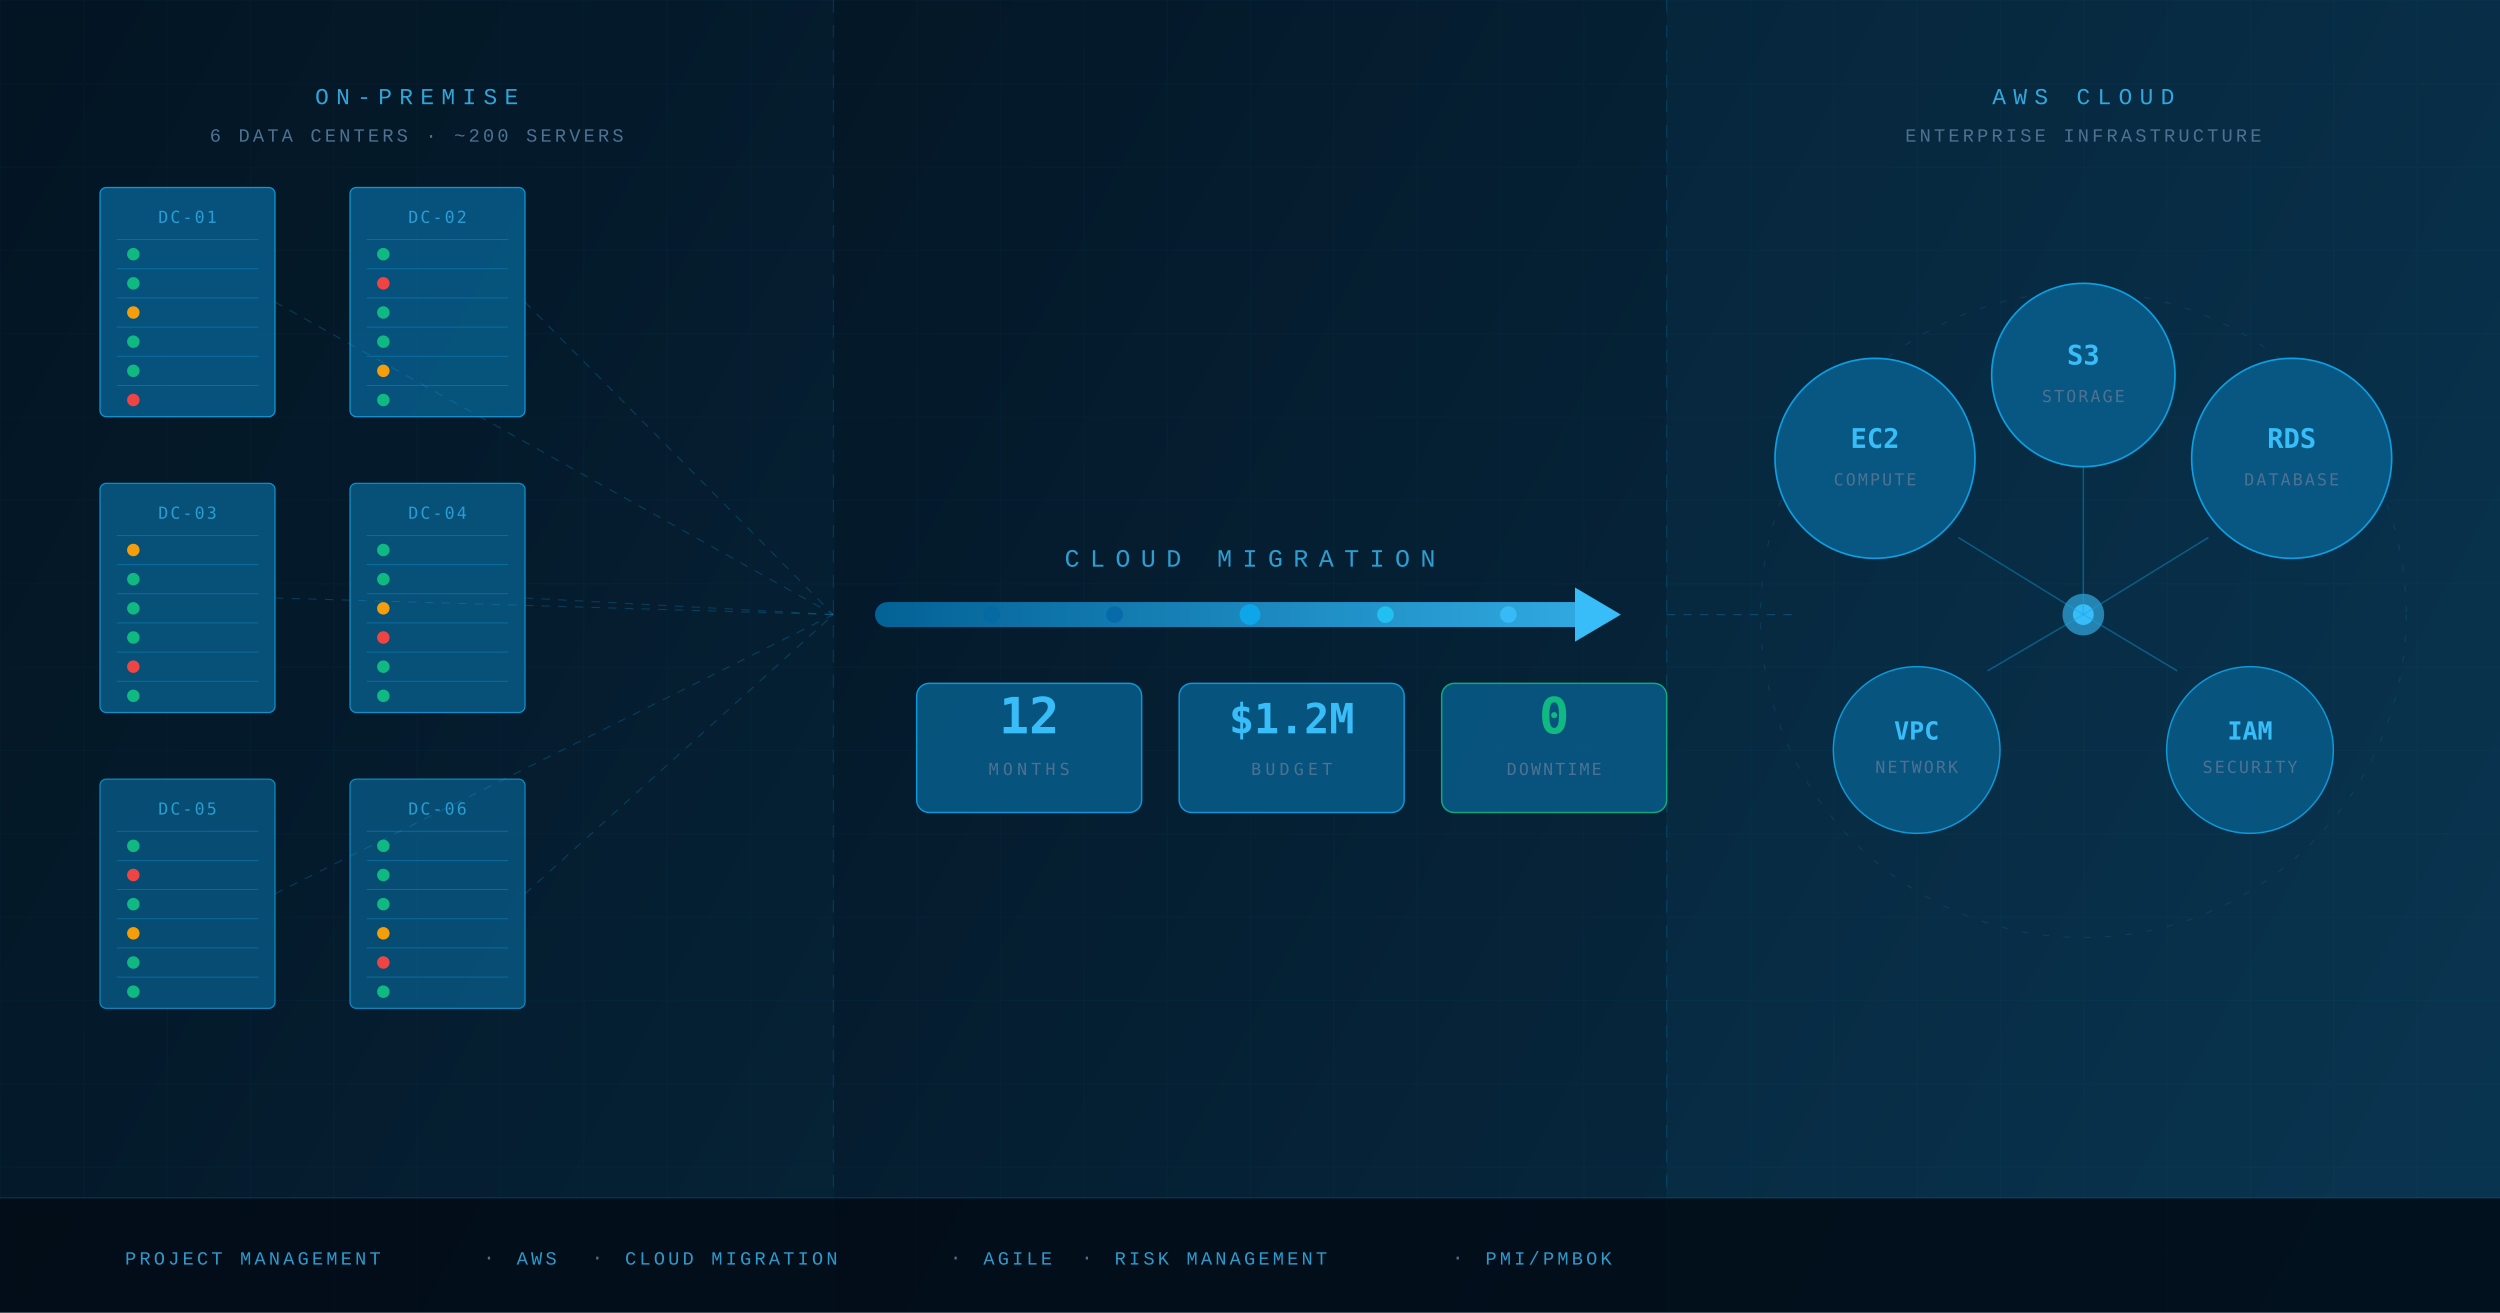
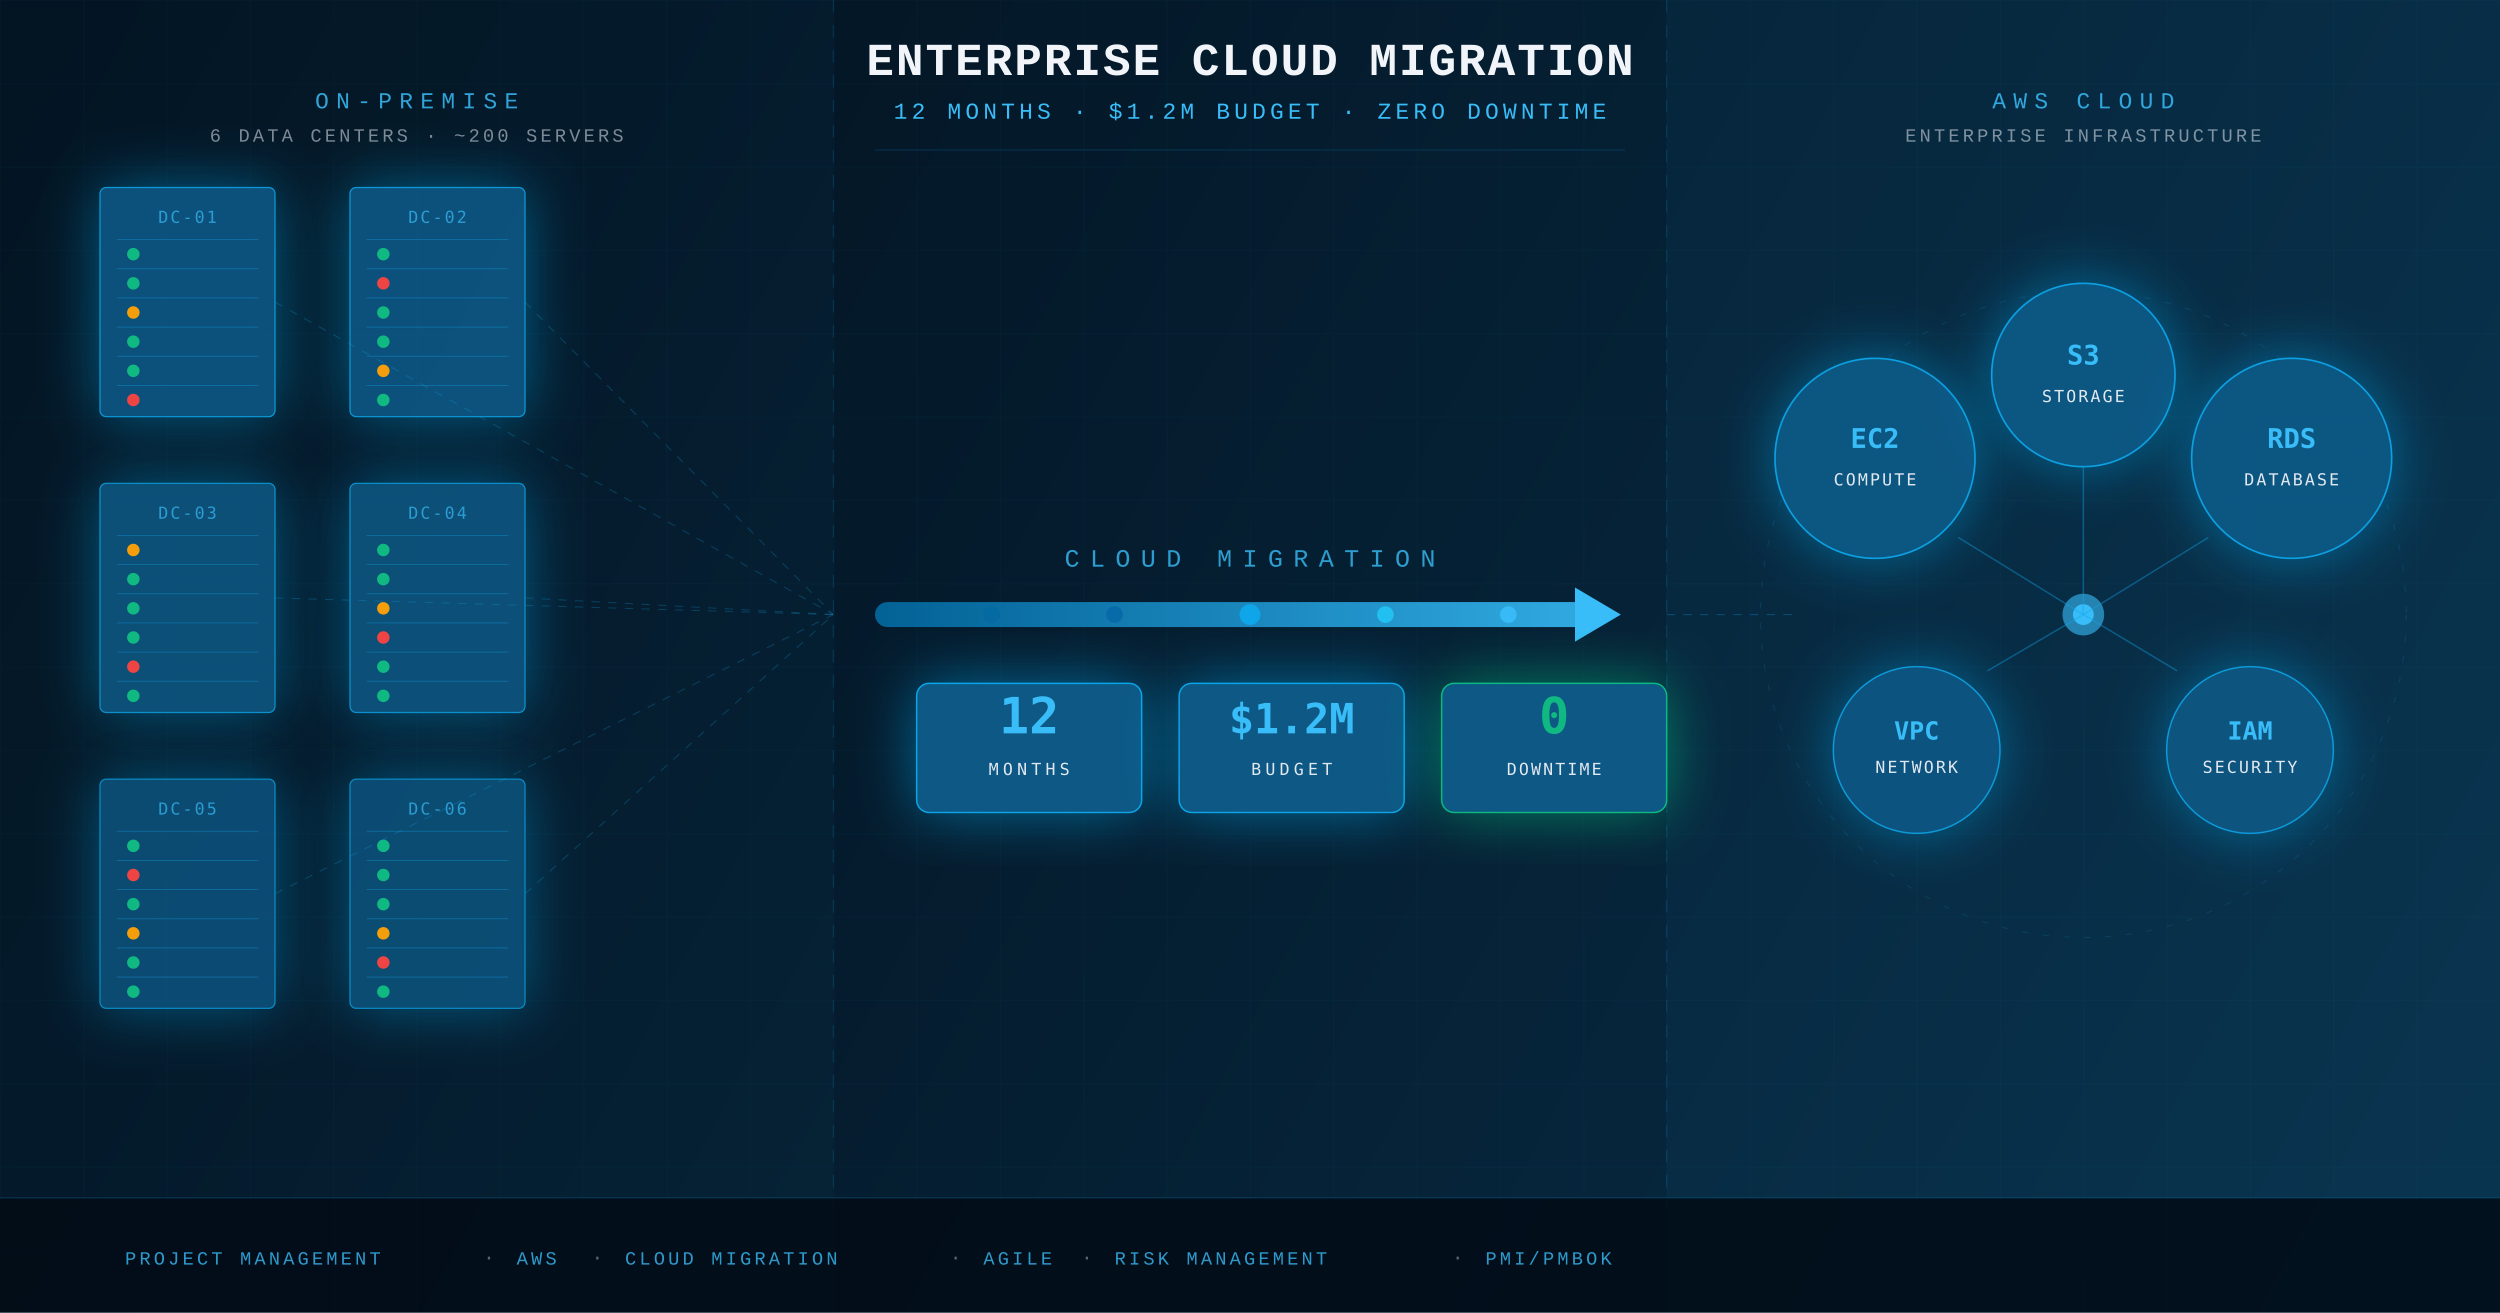
<svg xmlns="http://www.w3.org/2000/svg" viewBox="0 0 1200 630" width="1200" height="630">
  <defs>
    <linearGradient id="cm-bg" x1="0" y1="0" x2="1200" y2="630" gradientUnits="userSpaceOnUse">
      <stop offset="0%" stop-color="#020e1a" />
      <stop offset="100%" stop-color="#082f49" />
    </linearGradient>
    <linearGradient id="cm-arrow" x1="420" y1="0" x2="780" y2="0" gradientUnits="userSpaceOnUse">
      <stop offset="0%" stop-color="#0369a1" />
      <stop offset="100%" stop-color="#38bdf8" />
    </linearGradient>
    <pattern id="cm-grid" width="40" height="40" patternUnits="userSpaceOnUse">
      <path d="M40 0L0 0 0 40" fill="none" stroke="#0ea5e9" stroke-width="0.4" />
    </pattern>
+     <filter id="cm-glow" x="-40%" y="-40%" width="180%" height="180%">
+       <feGaussianBlur in="SourceAlpha" stdDeviation="14" result="blur" />
+       <feFlood flood-color="#0ea5e9" flood-opacity="0.55" result="color" />
+       <feComposite in="color" in2="blur" operator="in" result="glow" />
+       <feMerge>
+         <feMergeNode in="glow" />
+         <feMergeNode in="SourceGraphic" />
+       </feMerge>
+     </filter>
+     <filter id="cm-glow-green" x="-40%" y="-40%" width="180%" height="180%">
+       <feGaussianBlur in="SourceAlpha" stdDeviation="14" result="blur" />
+       <feFlood flood-color="#10b981" flood-opacity="0.6" result="color" />
+       <feComposite in="color" in2="blur" operator="in" result="glow" />
+       <feMerge>
+         <feMergeNode in="glow" />
+         <feMergeNode in="SourceGraphic" />
+       </feMerge>
+     </filter>
  </defs>
  <rect width="1200" height="630" fill="url(#cm-bg)" />
  <rect width="1200" height="630" fill="url(#cm-grid)" opacity="0.07" />
  <rect x="0" y="0" width="400" height="630" fill="#075985" opacity="0.08" />
  <rect x="800" y="0" width="400" height="630" fill="#0ea5e9" opacity="0.05" />
  <line x1="400" y1="0" x2="400" y2="580" stroke="#0ea5e9" stroke-width="0.5" stroke-dasharray="6,6" opacity="0.2" />
  <line x1="800" y1="0" x2="800" y2="580" stroke="#0ea5e9" stroke-width="0.5" stroke-dasharray="6,6" opacity="0.2" />
-   <text x="200" y="50" text-anchor="middle" font-family="ui-monospace, 'Courier New', monospace" font-size="11" fill="#38bdf8" letter-spacing="3.5" opacity="0.85">ON-PREMISE</text>
-   <text x="200" y="68" text-anchor="middle" font-family="ui-monospace, 'Courier New', monospace" font-size="9" fill="#4e7192" letter-spacing="1.5">6 DATA CENTERS · ~200 SERVERS</text>
-   <text x="1000" y="50" text-anchor="middle" font-family="ui-monospace, 'Courier New', monospace" font-size="11" fill="#38bdf8" letter-spacing="3.5" opacity="0.85">AWS CLOUD</text>
-   <text x="1000" y="68" text-anchor="middle" font-family="ui-monospace, 'Courier New', monospace" font-size="9" fill="#4e7192" letter-spacing="1.5">ENTERPRISE INFRASTRUCTURE</text>
-   <rect x="48" y="90" width="84" height="110" rx="3" fill="#075985" stroke="#0ea5e9" stroke-width="0.6" opacity="0.9" />
+   <text x="600" y="36" text-anchor="middle" font-family="ui-monospace,'Courier New',monospace" font-size="22" fill="#f1f5f9" font-weight="600" letter-spacing="1">ENTERPRISE CLOUD MIGRATION</text>
+   <text x="600" y="57" text-anchor="middle" font-family="ui-monospace,'Courier New',monospace" font-size="11" fill="#38bdf8" letter-spacing="2">12 MONTHS · $1.2M BUDGET · ZERO DOWNTIME</text>
+   <line x1="420" y1="72" x2="780" y2="72" stroke="#0ea5e9" stroke-width="0.5" opacity="0.2" />
+   <text x="200" y="52" text-anchor="middle" font-family="ui-monospace,'Courier New',monospace" font-size="11" fill="#38bdf8" letter-spacing="3.5" opacity="0.85">ON-PREMISE</text>
+   <text x="200" y="68" text-anchor="middle" font-family="ui-monospace,'Courier New',monospace" font-size="9" fill="#e2e8f0" letter-spacing="1.5" opacity="0.55">6 DATA CENTERS · ~200 SERVERS</text>
+   <text x="1000" y="52" text-anchor="middle" font-family="ui-monospace,'Courier New',monospace" font-size="11" fill="#38bdf8" letter-spacing="3.5" opacity="0.85">AWS CLOUD</text>
+   <text x="1000" y="68" text-anchor="middle" font-family="ui-monospace,'Courier New',monospace" font-size="9" fill="#e2e8f0" letter-spacing="1.5" opacity="0.55">ENTERPRISE INFRASTRUCTURE</text>
+   <rect x="48" y="90" width="84" height="110" rx="3" fill="#075985" stroke="#0ea5e9" stroke-width="0.6" opacity="0.9" filter="url(#cm-glow)" />
  <text x="90" y="107" text-anchor="middle" font-family="ui-monospace,monospace" font-size="8" fill="#38bdf8" letter-spacing="1" opacity="0.7">DC-01</text>
  <line x1="56" y1="115" x2="124" y2="115" stroke="#0ea5e9" stroke-width="0.4" opacity="0.4" />
  <line x1="56" y1="129" x2="124" y2="129" stroke="#0ea5e9" stroke-width="0.4" opacity="0.4" />
  <line x1="56" y1="143" x2="124" y2="143" stroke="#0ea5e9" stroke-width="0.4" opacity="0.4" />
  <line x1="56" y1="157" x2="124" y2="157" stroke="#0ea5e9" stroke-width="0.4" opacity="0.4" />
  <line x1="56" y1="171" x2="124" y2="171" stroke="#0ea5e9" stroke-width="0.4" opacity="0.4" />
  <line x1="56" y1="185" x2="124" y2="185" stroke="#0ea5e9" stroke-width="0.4" opacity="0.4" />
  <circle cx="64" cy="122" r="3" fill="#10b981" />
  <circle cx="64" cy="136" r="3" fill="#10b981" />
  <circle cx="64" cy="150" r="3" fill="#f59e0b" />
  <circle cx="64" cy="164" r="3" fill="#10b981" />
  <circle cx="64" cy="178" r="3" fill="#10b981" />
  <circle cx="64" cy="192" r="3" fill="#ef4444" />
-   <rect x="168" y="90" width="84" height="110" rx="3" fill="#075985" stroke="#0ea5e9" stroke-width="0.6" opacity="0.9" />
+   <rect x="168" y="90" width="84" height="110" rx="3" fill="#075985" stroke="#0ea5e9" stroke-width="0.6" opacity="0.9" filter="url(#cm-glow)" />
  <text x="210" y="107" text-anchor="middle" font-family="ui-monospace,monospace" font-size="8" fill="#38bdf8" letter-spacing="1" opacity="0.7">DC-02</text>
  <line x1="176" y1="115" x2="244" y2="115" stroke="#0ea5e9" stroke-width="0.4" opacity="0.4" />
  <line x1="176" y1="129" x2="244" y2="129" stroke="#0ea5e9" stroke-width="0.4" opacity="0.4" />
  <line x1="176" y1="143" x2="244" y2="143" stroke="#0ea5e9" stroke-width="0.4" opacity="0.4" />
  <line x1="176" y1="157" x2="244" y2="157" stroke="#0ea5e9" stroke-width="0.4" opacity="0.4" />
  <line x1="176" y1="171" x2="244" y2="171" stroke="#0ea5e9" stroke-width="0.4" opacity="0.4" />
  <line x1="176" y1="185" x2="244" y2="185" stroke="#0ea5e9" stroke-width="0.4" opacity="0.4" />
  <circle cx="184" cy="122" r="3" fill="#10b981" />
  <circle cx="184" cy="136" r="3" fill="#ef4444" />
  <circle cx="184" cy="150" r="3" fill="#10b981" />
  <circle cx="184" cy="164" r="3" fill="#10b981" />
  <circle cx="184" cy="178" r="3" fill="#f59e0b" />
  <circle cx="184" cy="192" r="3" fill="#10b981" />
-   <rect x="48" y="232" width="84" height="110" rx="3" fill="#075985" stroke="#0ea5e9" stroke-width="0.6" opacity="0.85" />
+   <rect x="48" y="232" width="84" height="110" rx="3" fill="#075985" stroke="#0ea5e9" stroke-width="0.6" opacity="0.85" filter="url(#cm-glow)" />
  <text x="90" y="249" text-anchor="middle" font-family="ui-monospace,monospace" font-size="8" fill="#38bdf8" letter-spacing="1" opacity="0.7">DC-03</text>
  <line x1="56" y1="257" x2="124" y2="257" stroke="#0ea5e9" stroke-width="0.4" opacity="0.4" />
  <line x1="56" y1="271" x2="124" y2="271" stroke="#0ea5e9" stroke-width="0.4" opacity="0.4" />
  <line x1="56" y1="285" x2="124" y2="285" stroke="#0ea5e9" stroke-width="0.4" opacity="0.4" />
  <line x1="56" y1="299" x2="124" y2="299" stroke="#0ea5e9" stroke-width="0.4" opacity="0.4" />
  <line x1="56" y1="313" x2="124" y2="313" stroke="#0ea5e9" stroke-width="0.4" opacity="0.4" />
  <line x1="56" y1="327" x2="124" y2="327" stroke="#0ea5e9" stroke-width="0.4" opacity="0.4" />
  <circle cx="64" cy="264" r="3" fill="#f59e0b" />
  <circle cx="64" cy="278" r="3" fill="#10b981" />
  <circle cx="64" cy="292" r="3" fill="#10b981" />
  <circle cx="64" cy="306" r="3" fill="#10b981" />
  <circle cx="64" cy="320" r="3" fill="#ef4444" />
  <circle cx="64" cy="334" r="3" fill="#10b981" />
-   <rect x="168" y="232" width="84" height="110" rx="3" fill="#075985" stroke="#0ea5e9" stroke-width="0.6" opacity="0.85" />
+   <rect x="168" y="232" width="84" height="110" rx="3" fill="#075985" stroke="#0ea5e9" stroke-width="0.6" opacity="0.85" filter="url(#cm-glow)" />
  <text x="210" y="249" text-anchor="middle" font-family="ui-monospace,monospace" font-size="8" fill="#38bdf8" letter-spacing="1" opacity="0.7">DC-04</text>
  <line x1="176" y1="257" x2="244" y2="257" stroke="#0ea5e9" stroke-width="0.4" opacity="0.4" />
  <line x1="176" y1="271" x2="244" y2="271" stroke="#0ea5e9" stroke-width="0.4" opacity="0.4" />
  <line x1="176" y1="285" x2="244" y2="285" stroke="#0ea5e9" stroke-width="0.4" opacity="0.4" />
  <line x1="176" y1="299" x2="244" y2="299" stroke="#0ea5e9" stroke-width="0.4" opacity="0.4" />
  <line x1="176" y1="313" x2="244" y2="313" stroke="#0ea5e9" stroke-width="0.4" opacity="0.4" />
  <line x1="176" y1="327" x2="244" y2="327" stroke="#0ea5e9" stroke-width="0.4" opacity="0.4" />
  <circle cx="184" cy="264" r="3" fill="#10b981" />
  <circle cx="184" cy="278" r="3" fill="#10b981" />
  <circle cx="184" cy="292" r="3" fill="#f59e0b" />
  <circle cx="184" cy="306" r="3" fill="#ef4444" />
  <circle cx="184" cy="320" r="3" fill="#10b981" />
  <circle cx="184" cy="334" r="3" fill="#10b981" />
-   <rect x="48" y="374" width="84" height="110" rx="3" fill="#075985" stroke="#0ea5e9" stroke-width="0.6" opacity="0.8" />
+   <rect x="48" y="374" width="84" height="110" rx="3" fill="#075985" stroke="#0ea5e9" stroke-width="0.6" opacity="0.8" filter="url(#cm-glow)" />
  <text x="90" y="391" text-anchor="middle" font-family="ui-monospace,monospace" font-size="8" fill="#38bdf8" letter-spacing="1" opacity="0.7">DC-05</text>
  <line x1="56" y1="399" x2="124" y2="399" stroke="#0ea5e9" stroke-width="0.4" opacity="0.4" />
  <line x1="56" y1="413" x2="124" y2="413" stroke="#0ea5e9" stroke-width="0.4" opacity="0.4" />
  <line x1="56" y1="427" x2="124" y2="427" stroke="#0ea5e9" stroke-width="0.4" opacity="0.4" />
  <line x1="56" y1="441" x2="124" y2="441" stroke="#0ea5e9" stroke-width="0.4" opacity="0.4" />
  <line x1="56" y1="455" x2="124" y2="455" stroke="#0ea5e9" stroke-width="0.4" opacity="0.4" />
  <line x1="56" y1="469" x2="124" y2="469" stroke="#0ea5e9" stroke-width="0.4" opacity="0.4" />
  <circle cx="64" cy="406" r="3" fill="#10b981" />
  <circle cx="64" cy="420" r="3" fill="#ef4444" />
  <circle cx="64" cy="434" r="3" fill="#10b981" />
  <circle cx="64" cy="448" r="3" fill="#f59e0b" />
  <circle cx="64" cy="462" r="3" fill="#10b981" />
  <circle cx="64" cy="476" r="3" fill="#10b981" />
-   <rect x="168" y="374" width="84" height="110" rx="3" fill="#075985" stroke="#0ea5e9" stroke-width="0.6" opacity="0.8" />
+   <rect x="168" y="374" width="84" height="110" rx="3" fill="#075985" stroke="#0ea5e9" stroke-width="0.6" opacity="0.8" filter="url(#cm-glow)" />
  <text x="210" y="391" text-anchor="middle" font-family="ui-monospace,monospace" font-size="8" fill="#38bdf8" letter-spacing="1" opacity="0.7">DC-06</text>
  <line x1="176" y1="399" x2="244" y2="399" stroke="#0ea5e9" stroke-width="0.4" opacity="0.4" />
  <line x1="176" y1="413" x2="244" y2="413" stroke="#0ea5e9" stroke-width="0.4" opacity="0.4" />
  <line x1="176" y1="427" x2="244" y2="427" stroke="#0ea5e9" stroke-width="0.4" opacity="0.4" />
  <line x1="176" y1="441" x2="244" y2="441" stroke="#0ea5e9" stroke-width="0.4" opacity="0.4" />
  <line x1="176" y1="455" x2="244" y2="455" stroke="#0ea5e9" stroke-width="0.4" opacity="0.4" />
  <line x1="176" y1="469" x2="244" y2="469" stroke="#0ea5e9" stroke-width="0.4" opacity="0.4" />
  <circle cx="184" cy="406" r="3" fill="#10b981" />
  <circle cx="184" cy="420" r="3" fill="#10b981" />
  <circle cx="184" cy="434" r="3" fill="#10b981" />
  <circle cx="184" cy="448" r="3" fill="#f59e0b" />
  <circle cx="184" cy="462" r="3" fill="#ef4444" />
  <circle cx="184" cy="476" r="3" fill="#10b981" />
  <line x1="132" y1="145" x2="400" y2="295" stroke="#0ea5e9" stroke-width="0.5" stroke-dasharray="4,4" opacity="0.25" />
  <line x1="252" y1="145" x2="400" y2="295" stroke="#0ea5e9" stroke-width="0.5" stroke-dasharray="4,4" opacity="0.25" />
  <line x1="132" y1="287" x2="400" y2="295" stroke="#0ea5e9" stroke-width="0.5" stroke-dasharray="4,4" opacity="0.25" />
  <line x1="252" y1="287" x2="400" y2="295" stroke="#0ea5e9" stroke-width="0.5" stroke-dasharray="4,4" opacity="0.25" />
  <line x1="132" y1="429" x2="400" y2="295" stroke="#0ea5e9" stroke-width="0.5" stroke-dasharray="4,4" opacity="0.25" />
  <line x1="252" y1="429" x2="400" y2="295" stroke="#0ea5e9" stroke-width="0.5" stroke-dasharray="4,4" opacity="0.25" />
  <rect x="420" y="289" width="348" height="12" rx="6" fill="url(#cm-arrow)" opacity="0.9" />
  <polygon points="778,295 756,282 756,308" fill="#38bdf8" />
  <circle cx="476" cy="295" r="4" fill="#0369a1" opacity="0.9" />
  <circle cx="535" cy="295" r="4" fill="#0569a8" opacity="0.9" />
  <circle cx="600" cy="295" r="5" fill="#0ea5e9" />
  <circle cx="665" cy="295" r="4" fill="#22c4f4" opacity="0.9" />
  <circle cx="724" cy="295" r="4" fill="#38bdf8" opacity="0.9" />
-   <text x="600" y="272" text-anchor="middle" font-family="ui-monospace, 'Courier New', monospace" font-size="12" fill="#38bdf8" letter-spacing="5" opacity="0.8">CLOUD MIGRATION</text>
-   <rect x="440" y="328" width="108" height="62" rx="6" fill="#075985" stroke="#0ea5e9" stroke-width="0.7" opacity="0.9" />
+   <text x="600" y="272" text-anchor="middle" font-family="ui-monospace,'Courier New',monospace" font-size="12" fill="#38bdf8" letter-spacing="5" opacity="0.8">CLOUD MIGRATION</text>
+   <rect x="440" y="328" width="108" height="62" rx="6" fill="#075985" stroke="#0ea5e9" stroke-width="0.7" filter="url(#cm-glow)" />
  <text x="494" y="352" text-anchor="middle" font-family="ui-monospace,monospace" font-size="24" fill="#38bdf8" font-weight="700">12</text>
-   <text x="494" y="372" text-anchor="middle" font-family="ui-monospace,monospace" font-size="8" fill="#4e7192" letter-spacing="2">MONTHS</text>
-   <rect x="566" y="328" width="108" height="62" rx="6" fill="#075985" stroke="#0ea5e9" stroke-width="0.7" opacity="0.9" />
+   <text x="494" y="372" text-anchor="middle" font-family="ui-monospace,monospace" font-size="8" fill="#e2e8f0" letter-spacing="2">MONTHS</text>
+   <rect x="566" y="328" width="108" height="62" rx="6" fill="#075985" stroke="#0ea5e9" stroke-width="0.7" filter="url(#cm-glow)" />
  <text x="620" y="352" text-anchor="middle" font-family="ui-monospace,monospace" font-size="20" fill="#38bdf8" font-weight="700">$1.2M</text>
-   <text x="620" y="372" text-anchor="middle" font-family="ui-monospace,monospace" font-size="8" fill="#4e7192" letter-spacing="2">BUDGET</text>
-   <rect x="692" y="328" width="108" height="62" rx="6" fill="#075985" stroke="#10b981" stroke-width="0.7" opacity="0.9" />
+   <text x="620" y="372" text-anchor="middle" font-family="ui-monospace,monospace" font-size="8" fill="#e2e8f0" letter-spacing="2">BUDGET</text>
+   <rect x="692" y="328" width="108" height="62" rx="6" fill="#075985" stroke="#10b981" stroke-width="0.7" filter="url(#cm-glow-green)" />
  <text x="746" y="352" text-anchor="middle" font-family="ui-monospace,monospace" font-size="24" fill="#10b981" font-weight="700">0</text>
-   <text x="746" y="372" text-anchor="middle" font-family="ui-monospace,monospace" font-size="8" fill="#4e7192" letter-spacing="1">DOWNTIME</text>
+   <text x="746" y="372" text-anchor="middle" font-family="ui-monospace,monospace" font-size="8" fill="#e2e8f0" letter-spacing="1">DOWNTIME</text>
  <line x1="800" y1="295" x2="860" y2="295" stroke="#0ea5e9" stroke-width="0.5" stroke-dasharray="4,4" opacity="0.3" />
  <circle cx="1000" cy="295" r="155" fill="none" stroke="#0ea5e9" stroke-width="0.5" stroke-dasharray="3,7" opacity="0.15" />
-   <circle cx="900" cy="220" r="48" fill="#075985" stroke="#0ea5e9" stroke-width="0.8" opacity="0.95" />
+   <circle cx="900" cy="220" r="48" fill="#075985" stroke="#0ea5e9" stroke-width="0.8" opacity="0.95" filter="url(#cm-glow)" />
  <text x="900" y="215" text-anchor="middle" font-family="ui-monospace,monospace" font-size="13" fill="#38bdf8" font-weight="700">EC2</text>
-   <text x="900" y="233" text-anchor="middle" font-family="ui-monospace,monospace" font-size="8" fill="#4e7192" letter-spacing="1">COMPUTE</text>
-   <circle cx="1000" cy="180" r="44" fill="#075985" stroke="#0ea5e9" stroke-width="0.8" opacity="0.95" />
+   <text x="900" y="233" text-anchor="middle" font-family="ui-monospace,monospace" font-size="8" fill="#e2e8f0" letter-spacing="1">COMPUTE</text>
+   <circle cx="1000" cy="180" r="44" fill="#075985" stroke="#0ea5e9" stroke-width="0.8" opacity="0.95" filter="url(#cm-glow)" />
  <text x="1000" y="175" text-anchor="middle" font-family="ui-monospace,monospace" font-size="13" fill="#38bdf8" font-weight="700">S3</text>
-   <text x="1000" y="193" text-anchor="middle" font-family="ui-monospace,monospace" font-size="8" fill="#4e7192" letter-spacing="1">STORAGE</text>
-   <circle cx="1100" cy="220" r="48" fill="#075985" stroke="#0ea5e9" stroke-width="0.8" opacity="0.95" />
+   <text x="1000" y="193" text-anchor="middle" font-family="ui-monospace,monospace" font-size="8" fill="#e2e8f0" letter-spacing="1">STORAGE</text>
+   <circle cx="1100" cy="220" r="48" fill="#075985" stroke="#0ea5e9" stroke-width="0.8" opacity="0.95" filter="url(#cm-glow)" />
  <text x="1100" y="215" text-anchor="middle" font-family="ui-monospace,monospace" font-size="13" fill="#38bdf8" font-weight="700">RDS</text>
-   <text x="1100" y="233" text-anchor="middle" font-family="ui-monospace,monospace" font-size="8" fill="#4e7192" letter-spacing="1">DATABASE</text>
-   <circle cx="920" cy="360" r="40" fill="#075985" stroke="#0ea5e9" stroke-width="0.7" opacity="0.9" />
+   <text x="1100" y="233" text-anchor="middle" font-family="ui-monospace,monospace" font-size="8" fill="#e2e8f0" letter-spacing="1">DATABASE</text>
+   <circle cx="920" cy="360" r="40" fill="#075985" stroke="#0ea5e9" stroke-width="0.7" opacity="0.9" filter="url(#cm-glow)" />
  <text x="920" y="355" text-anchor="middle" font-family="ui-monospace,monospace" font-size="12" fill="#38bdf8" font-weight="600">VPC</text>
-   <text x="920" y="371" text-anchor="middle" font-family="ui-monospace,monospace" font-size="8" fill="#4e7192" letter-spacing="1">NETWORK</text>
-   <circle cx="1080" cy="360" r="40" fill="#075985" stroke="#0ea5e9" stroke-width="0.7" opacity="0.9" />
+   <text x="920" y="371" text-anchor="middle" font-family="ui-monospace,monospace" font-size="8" fill="#e2e8f0" letter-spacing="1">NETWORK</text>
+   <circle cx="1080" cy="360" r="40" fill="#075985" stroke="#0ea5e9" stroke-width="0.7" opacity="0.9" filter="url(#cm-glow)" />
  <text x="1080" y="355" text-anchor="middle" font-family="ui-monospace,monospace" font-size="12" fill="#38bdf8" font-weight="600">IAM</text>
-   <text x="1080" y="371" text-anchor="middle" font-family="ui-monospace,monospace" font-size="8" fill="#4e7192" letter-spacing="1">SECURITY</text>
+   <text x="1080" y="371" text-anchor="middle" font-family="ui-monospace,monospace" font-size="8" fill="#e2e8f0" letter-spacing="1">SECURITY</text>
  <circle cx="1000" cy="295" r="10" fill="#38bdf8" opacity="0.6" />
  <circle cx="1000" cy="295" r="5" fill="#38bdf8" />
  <line x1="1000" y1="295" x2="940" y2="258" stroke="#0ea5e9" stroke-width="0.7" opacity="0.4" />
  <line x1="1000" y1="295" x2="1000" y2="224" stroke="#0ea5e9" stroke-width="0.7" opacity="0.4" />
  <line x1="1000" y1="295" x2="1060" y2="258" stroke="#0ea5e9" stroke-width="0.7" opacity="0.4" />
  <line x1="1000" y1="295" x2="954" y2="322" stroke="#0ea5e9" stroke-width="0.7" opacity="0.4" />
  <line x1="1000" y1="295" x2="1045" y2="322" stroke="#0ea5e9" stroke-width="0.7" opacity="0.4" />
  <rect x="0" y="575" width="1200" height="55" fill="#010b15" opacity="0.85" />
  <line x1="0" y1="575" x2="1200" y2="575" stroke="#0ea5e9" stroke-width="0.5" opacity="0.25" />
  <text x="60" y="607" font-family="ui-monospace,'Courier New',monospace" font-size="9" fill="#38bdf8" letter-spacing="1.5" opacity="0.8">PROJECT MANAGEMENT</text>
-   <text x="232" y="607" font-family="ui-monospace,monospace" font-size="9" fill="#4e7192">·</text>
+   <text x="232" y="607" font-family="ui-monospace,monospace" font-size="9" fill="#e2e8f0" opacity="0.4">·</text>
  <text x="248" y="607" font-family="ui-monospace,'Courier New',monospace" font-size="9" fill="#38bdf8" letter-spacing="1.5" opacity="0.8">AWS</text>
-   <text x="284" y="607" font-family="ui-monospace,monospace" font-size="9" fill="#4e7192">·</text>
+   <text x="284" y="607" font-family="ui-monospace,monospace" font-size="9" fill="#e2e8f0" opacity="0.4">·</text>
  <text x="300" y="607" font-family="ui-monospace,'Courier New',monospace" font-size="9" fill="#38bdf8" letter-spacing="1.5" opacity="0.8">CLOUD MIGRATION</text>
-   <text x="456" y="607" font-family="ui-monospace,monospace" font-size="9" fill="#4e7192">·</text>
+   <text x="456" y="607" font-family="ui-monospace,monospace" font-size="9" fill="#e2e8f0" opacity="0.4">·</text>
  <text x="472" y="607" font-family="ui-monospace,'Courier New',monospace" font-size="9" fill="#38bdf8" letter-spacing="1.5" opacity="0.8">AGILE</text>
-   <text x="519" y="607" font-family="ui-monospace,monospace" font-size="9" fill="#4e7192">·</text>
+   <text x="519" y="607" font-family="ui-monospace,monospace" font-size="9" fill="#e2e8f0" opacity="0.4">·</text>
  <text x="535" y="607" font-family="ui-monospace,'Courier New',monospace" font-size="9" fill="#38bdf8" letter-spacing="1.5" opacity="0.8">RISK MANAGEMENT</text>
-   <text x="697" y="607" font-family="ui-monospace,monospace" font-size="9" fill="#4e7192">·</text>
+   <text x="697" y="607" font-family="ui-monospace,monospace" font-size="9" fill="#e2e8f0" opacity="0.4">·</text>
  <text x="713" y="607" font-family="ui-monospace,'Courier New',monospace" font-size="9" fill="#38bdf8" letter-spacing="1.5" opacity="0.8">PMI/PMBOK</text>
</svg>
